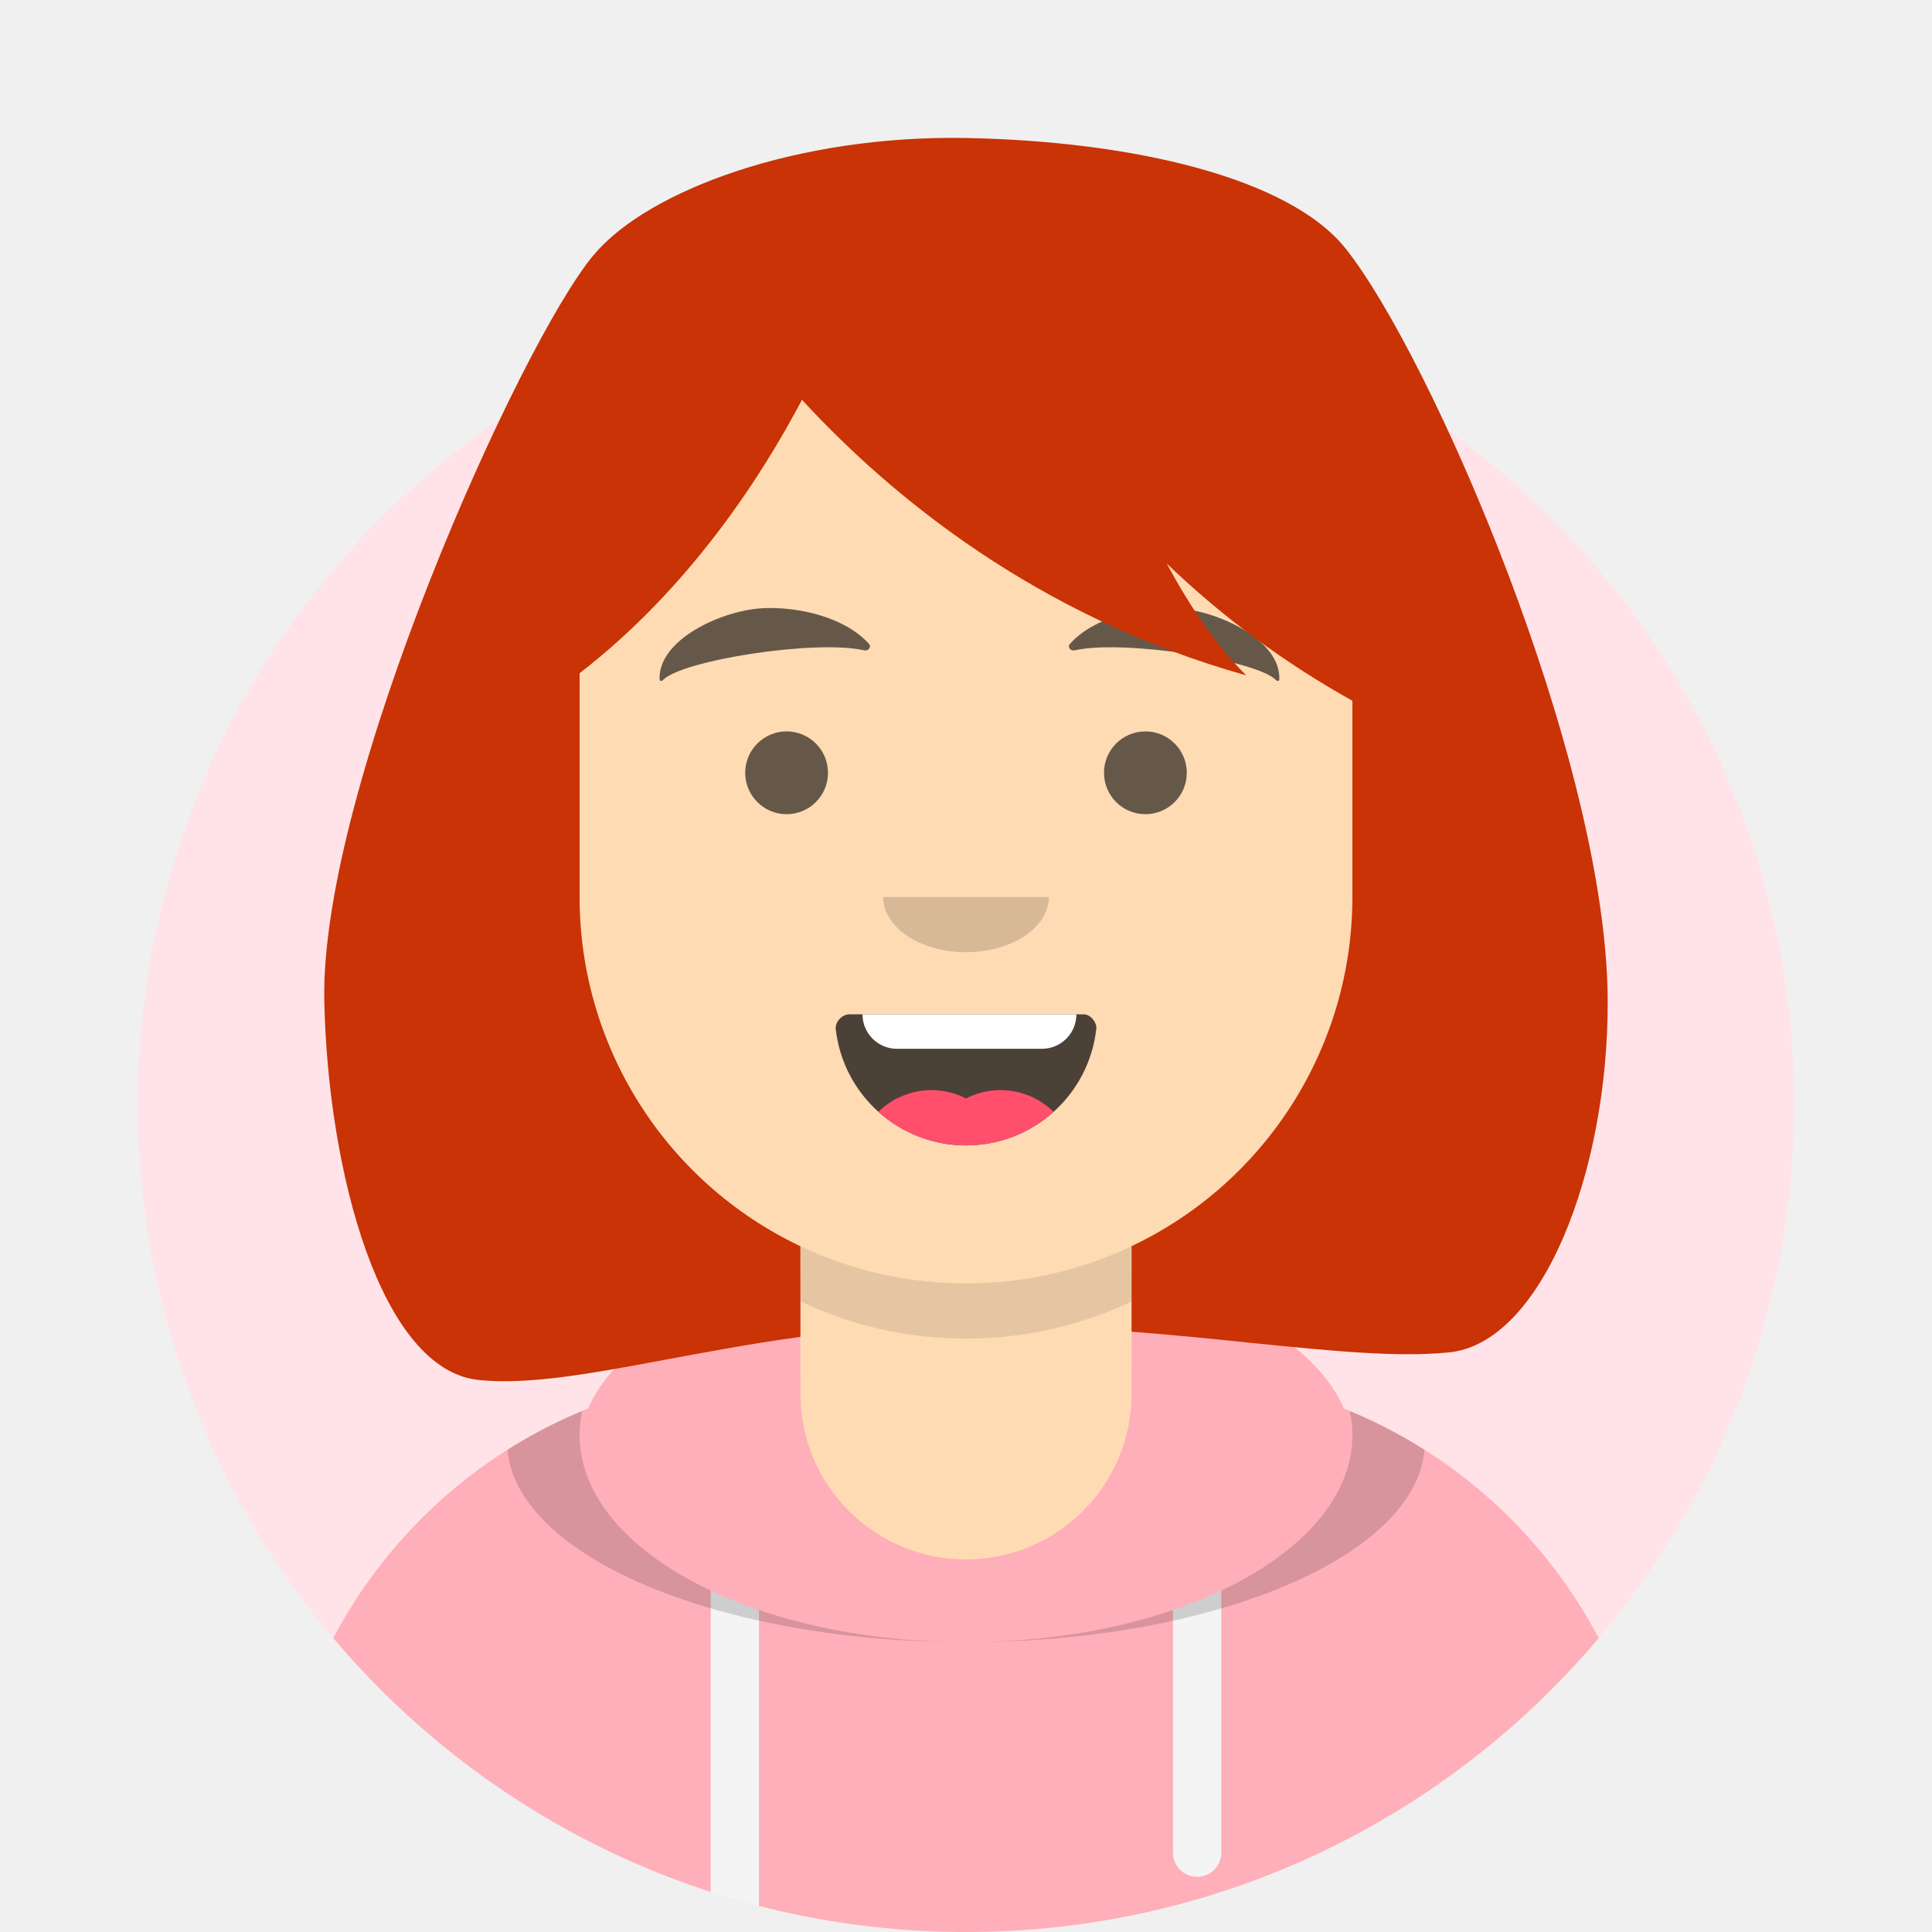
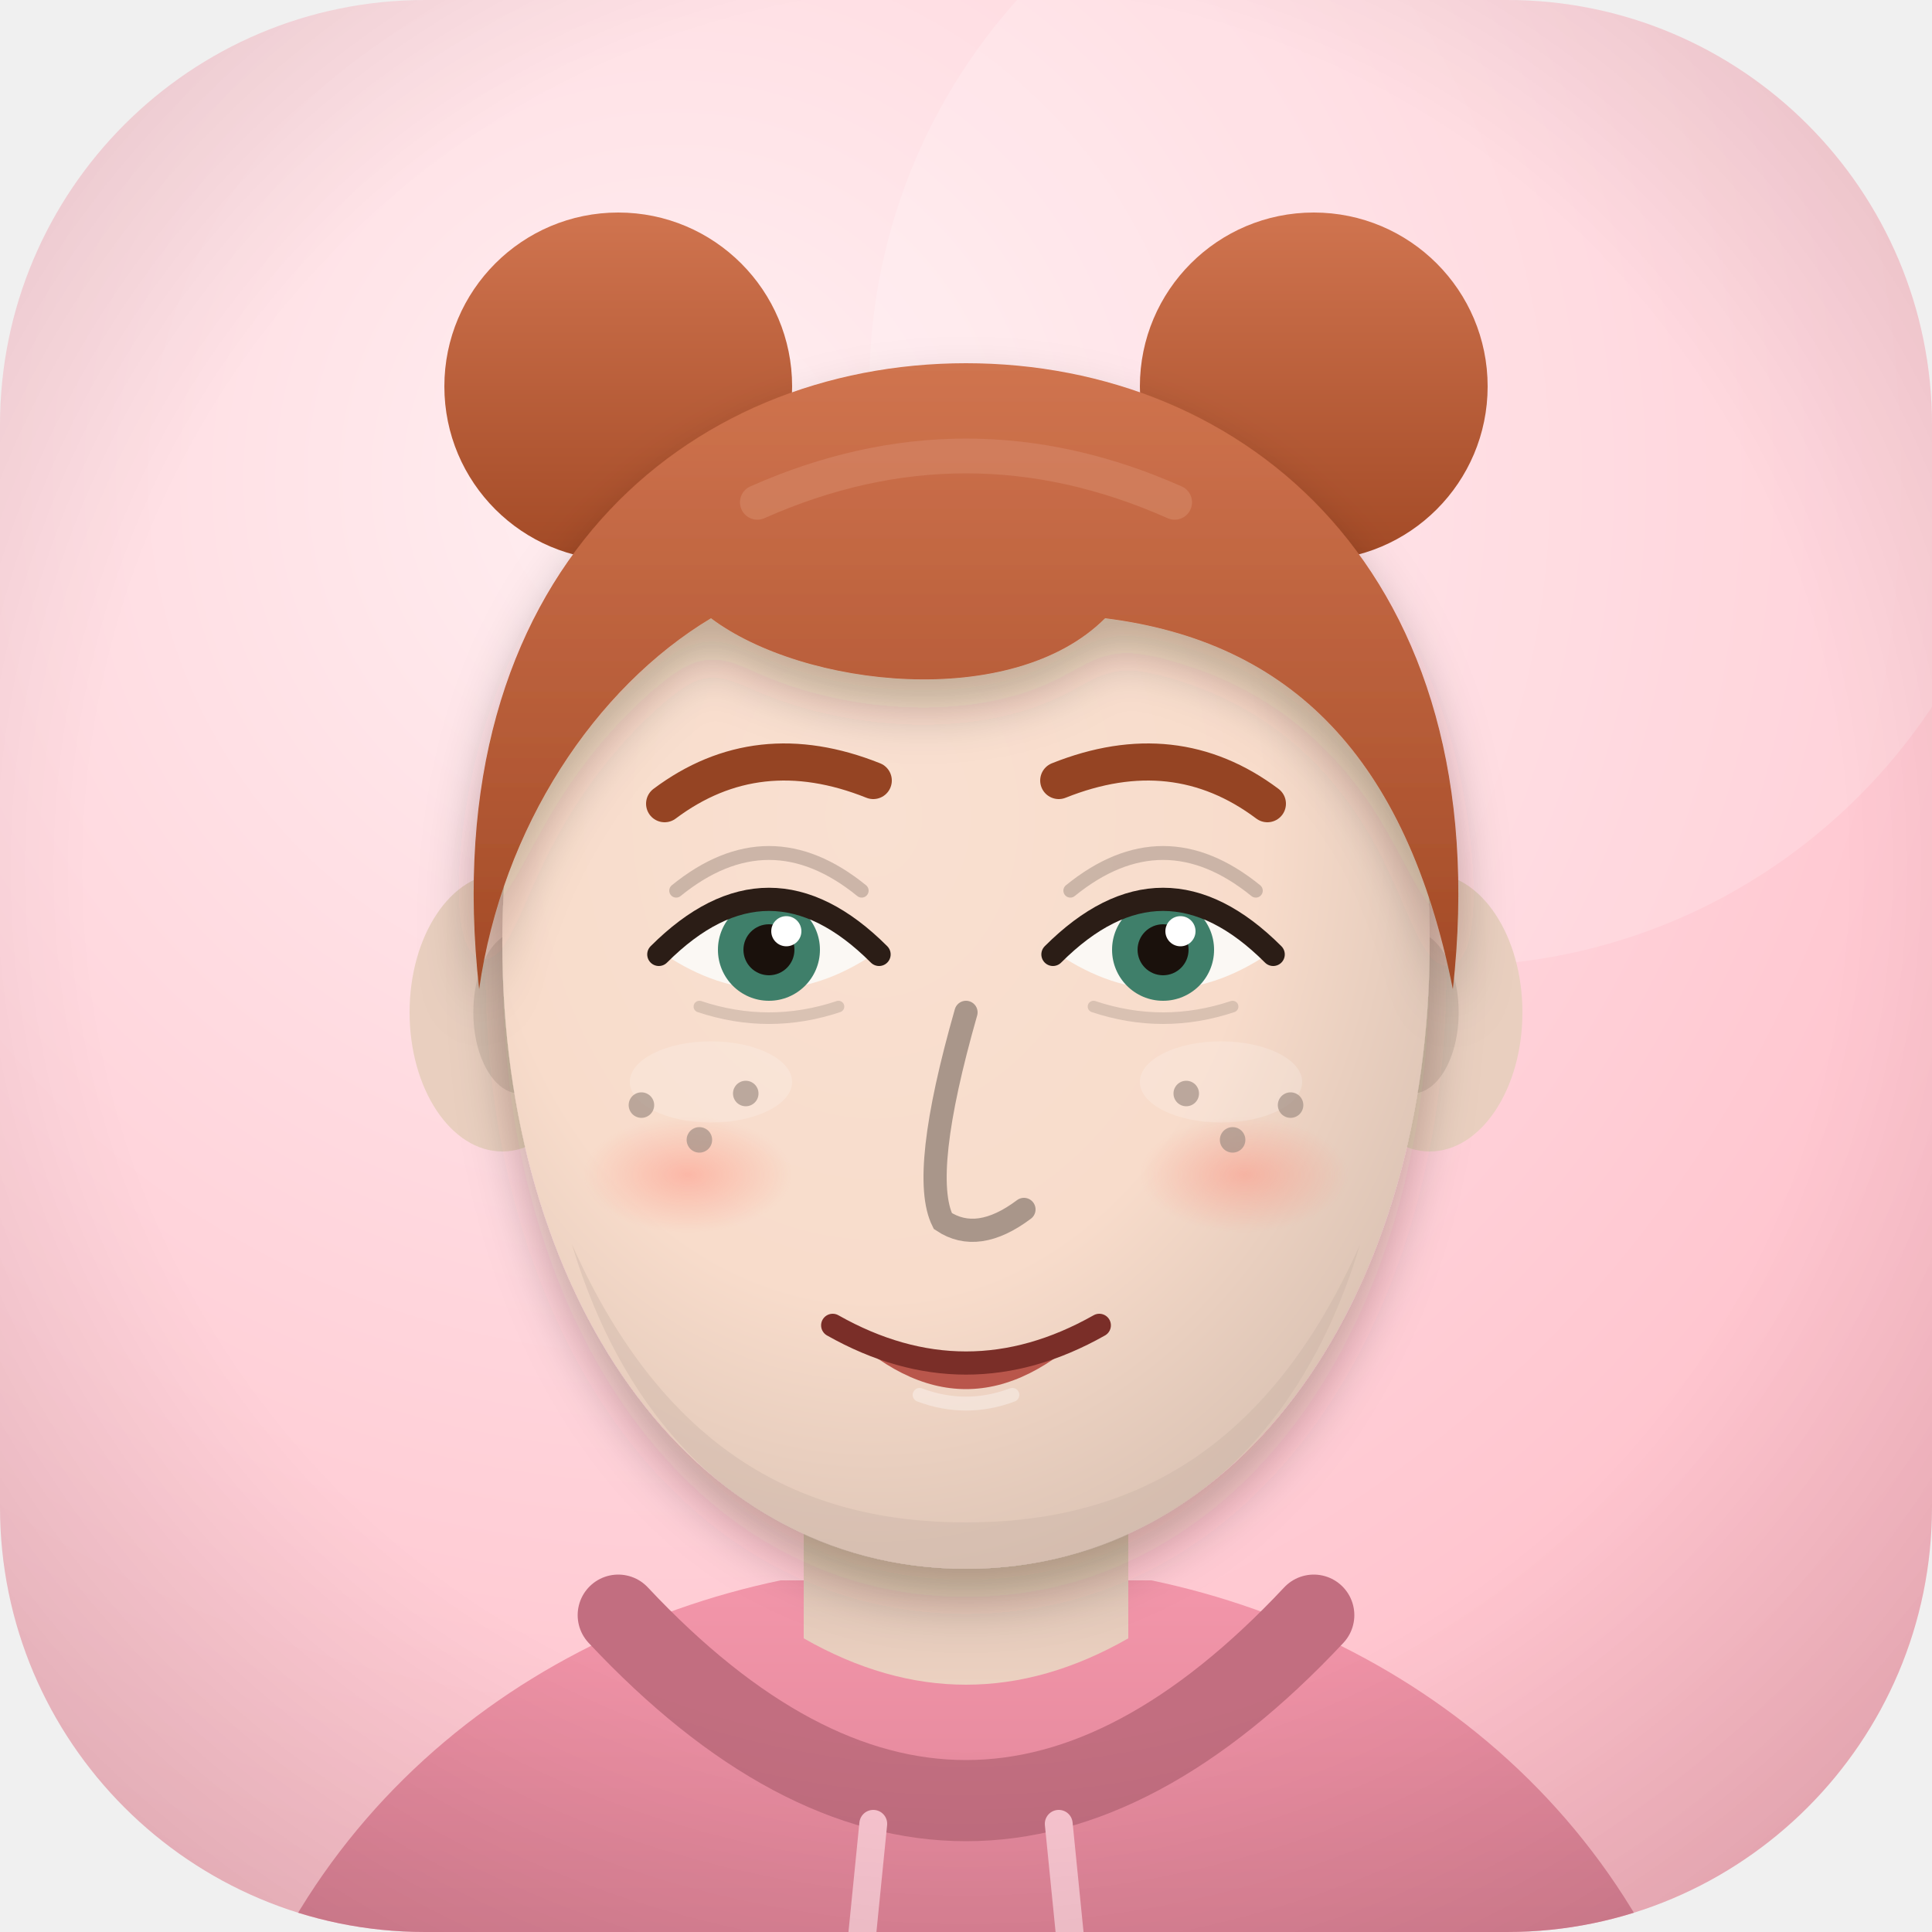
- <svg xmlns="http://www.w3.org/2000/svg" viewBox="0 0 280 280" fill="none" shape-rendering="auto">
-   <mask id="viewboxMask">
-     <rect width="280" height="280" rx="0" ry="0" x="0" y="0" fill="#fff" />
-   </mask>
-   <g mask="url(#viewboxMask)">
-     <g transform="translate(8)">
-       <circle cx="132" cy="160" r="120" fill="#ffe3e8" />
-       <mask id="styleCircle-a" style="mask-type:luminance" maskUnits="userSpaceOnUse" x="0" y="0" width="264" height="280">
-         <path d="M264 0H0v160h12c0 66.27 53.73 120 120 120 66.27 0 120-53.73 120-120h12V0Z" fill="#fff" />
-       </mask>
-       <g mask="url(#styleCircle-a)">
-         <path d="M132 36a56 56 0 0 0-56 56v6.17A12 12 0 0 0 66 110v14a12 12 0 0 0 10.3 11.88 56.04 56.04 0 0 0 31.7 44.73v18.4h-4a72 72 0 0 0-72 72v9h200v-9a72 72 0 0 0-72-72h-4v-18.39a56.04 56.04 0 0 0 31.7-44.73A12 12 0 0 0 198 124v-14a12 12 0 0 0-10-11.83V92a56 56 0 0 0-56-56Z" fill="#ffdbb4" />
-         <path d="M108 180.61v8a55.79 55.79 0 0 0 24 5.39c8.59 0 16.73-1.93 24-5.39v-8a55.79 55.79 0 0 1-24 5.39 55.79 55.79 0 0 1-24-5.39Z" fill="#000" fill-opacity=".1" />
-         <g transform="translate(0 170)">
-           <path d="M108 14.7c-15.52 3.68-27.1 10.83-30.77 19.44A72.02 72.02 0 0 0 32 101v9h200v-9a72.02 72.02 0 0 0-45.23-66.86C183.1 25.53 171.52 18.38 156 14.7V32a24 24 0 1 1-48 0V14.7Z" fill="#ffafb9" />
-           <path d="M102 63.34a67.1 67.1 0 0 1-7-2.82V110h7V63.34ZM162 63.34a67.04 67.04 0 0 0 7-2.82V98.5a3.5 3.5 0 1 1-7 0V63.34Z" fill="#F4F4F4" />
-           <path d="M187.62 34.49a71.79 71.79 0 0 1 10.83 5.63C197.11 55.62 167.87 68 132 68c30.93 0 56-13.43 56-30 0-1.19-.13-2.36-.38-3.51ZM76.38 34.49a16.48 16.48 0 0 0-.38 3.5c0 16.58 25.07 30 56 30-35.87 0-65.1-12.38-66.45-27.88a71.79 71.79 0 0 1 10.83-5.63Z" fill="#000" fill-opacity=".16" />
-         </g>
-         <g transform="translate(78 134)">
-           <path fill-rule="evenodd" clip-rule="evenodd" d="M35.12 15.13a19 19 0 0 0 37.77-.09c.08-.77-.77-2.04-1.85-2.04H37.1C36 13 35 14.18 35.12 15.13Z" fill="#000" fill-opacity=".7" />
-           <path d="M70 13H39a5 5 0 0 0 5 5h21a5 5 0 0 0 5-5Z" fill="#fff" />
-           <path d="M66.7 27.14A10.96 10.96 0 0 0 54 25.2a10.95 10.95 0 0 0-12.7 1.94A18.93 18.93 0 0 0 54 32c4.88 0 9.33-1.84 12.7-4.86Z" fill="#FF4F6D" />
-         </g>
-         <g transform="translate(104 122)">
-           <path fill-rule="evenodd" clip-rule="evenodd" d="M16 8c0 4.42 5.37 8 12 8s12-3.58 12-8" fill="#000" fill-opacity=".16" />
-         </g>
-         <g transform="translate(76 90)">
-           <path d="M36 22a6 6 0 1 1-12 0 6 6 0 0 1 12 0ZM88 22a6 6 0 1 1-12 0 6 6 0 0 1 12 0Z" fill="#000" fill-opacity=".6" />
-         </g>
-         <g transform="translate(76 82)">
-           <path d="M26.55 6.15c-5.8.27-15.2 4.49-14.96 10.34.01.18.3.27.43.12 2.76-2.96 22.32-5.95 29.2-4.36.64.14 1.12-.48.72-.93-3.43-3.85-10.2-5.43-15.4-5.18ZM86.45 6.15c5.8.27 15.2 4.49 14.96 10.34-.01.18-.3.27-.43.12-2.76-2.96-22.32-5.95-29.2-4.36-.64.14-1.12-.48-.72-.93 3.43-3.85 10.2-5.43 15.4-5.18Z" fill-rule="evenodd" clip-rule="evenodd" fill="#000" fill-opacity=".6" />
-         </g>
-         <g transform="translate(-1)">
-           <path d="M40 145c-.62-30.84 28.32-95.2 39-108 7.92-9.5 29.7-17.45 54-17 24.3.45 46.86 5.81 55 16 12.32 15.43 37.87 74.08 38 109 .1 24.8-9.54 49.66-23 51-7.6.76-17.26-.23-28.86-1.4-5.3-.55-11.02-1.13-17.14-1.6V180.6A56 56 0 0 0 189 130v-28.44a130.34 130.34 0 0 1-26.9-19.88c3.35 6.24 7.19 11.9 11.51 16.2-30.57-8.59-51.71-26.16-64.38-39.94C103.39 69.02 92.96 85.23 77 97.57V130a56 56 0 0 0 32 50.61v13.14c-6.95.95-13.41 2.16-19.36 3.27-10.85 2.02-19.98 3.73-27.26 2.98-14.22-1.47-21.88-30.2-22.38-55Z" fill="#c93305" />
-         </g>
-         <g transform="translate(49 72)" />
-         <g transform="translate(62 42)" />
+ <svg xmlns="http://www.w3.org/2000/svg" viewBox="0 0 200 200" width="200" height="200">
+   <defs>
+     <radialGradient id="p3bg" cx="0.35" cy="0.25" r="0.9">
+       <stop offset="0" stop-color="#fff0f2" stop-opacity="1" />
+       <stop offset="1" stop-color="#ffb9c5" stop-opacity="1" />
+     </radialGradient>
+     <radialGradient id="p3sk" cx="0.4" cy="0.35" r="0.7">
+       <stop offset="0" stop-color="#f9e0d1" stop-opacity="1" />
+       <stop offset="0.6" stop-color="#f8dccb" stop-opacity="1" />
+       <stop offset="1" stop-color="#dac2b3" stop-opacity="1" />
+     </radialGradient>
+     <linearGradient id="p3nk" x1="0" y1="0" x2="0" y2="1">
+       <stop offset="0" stop-color="#cbb4a6" stop-opacity="1" />
+       <stop offset="1" stop-color="#ecd1c1" stop-opacity="1" />
+     </linearGradient>
+     <linearGradient id="p3hr" x1="0" y1="0" x2="0" y2="1">
+       <stop offset="0" stop-color="#d0744f" stop-opacity="1" />
+       <stop offset="1" stop-color="#a34a26" stop-opacity="1" />
+     </linearGradient>
+     <linearGradient id="p3cl" x1="0" y1="0" x2="0" y2="1">
+       <stop offset="0" stop-color="#f396aa" stop-opacity="1" />
+       <stop offset="1" stop-color="#ce7588" stop-opacity="1" />
+     </linearGradient>
+     <radialGradient id="p3bl" cx="0.5" cy="0.5" r="0.5">
+       <stop offset="0" stop-color="#ff8b7a" stop-opacity="0.45" />
+       <stop offset="1" stop-color="#ff8b7a" stop-opacity="0" />
+     </radialGradient>
+     <radialGradient id="p3vg" cx="0.5" cy="0.45" r="0.75">
+       <stop offset="0.6" stop-color="#000" stop-opacity="0" />
+       <stop offset="1" stop-color="#000" stop-opacity="0.16" />
+     </radialGradient>
+     <clipPath id="p3cp">
+       <rect width="200" height="200" rx="44" />
+     </clipPath>
+     <filter id="p3rm" x="-20%" y="-20%" width="140%" height="140%">
+       <feDropShadow dx="0" dy="2.5" stdDeviation="2.2" flood-color="#2b1a10" flood-opacity="0.28" />
+     </filter>
+   </defs>
+   <g clip-path="url(#p3cp)">
+     <rect width="200" height="200" fill="url(#p3bg)" />
+     <circle cx="150" cy="40" r="60" fill="#fff" opacity="0.18" />
+     <g transform="translate(100 112) scale(1.2) translate(-100 -104)">
+       <circle cx="70" cy="44" r="15" fill="url(#p3hr)" />
+       <circle cx="130" cy="44" r="15" fill="url(#p3hr)" />
+       <path d="M34 200 C38 170 60 152 84 147 L116 147 C140 152 162 170 166 200 Z" fill="url(#p3cl)" />
+       <path d="M70 150 Q100 182 130 150" stroke="#c26e80" stroke-width="7" fill="none" stroke-linecap="round" />
+       <path d="M92 168 L90 188 M108 168 L110 188" stroke="#f9c5d0" stroke-width="2.4" stroke-linecap="round" />
+       <path d="M86 130 L86 152 Q100 160 114 152 L114 130 Z" fill="url(#p3nk)" />
+       <path d="M86 140 Q100 150 114 140 L114 134 Q100 144 86 134 Z" fill="#baa598" opacity="0.35" />
+       <ellipse cx="60" cy="98" rx="8" ry="12" fill="#e9cfbf" />
+       <ellipse cx="61.5" cy="98" rx="4" ry="7" fill="#c6b0a2" opacity="0.6" />
+       <ellipse cx="140" cy="98" rx="8" ry="12" fill="#e9cfbf" />
+       <ellipse cx="138.5" cy="98" rx="4" ry="7" fill="#c6b0a2" opacity="0.6" />
+       <path d="M100 46 C126 46 140 64 140 92 C140 122 124 146 100 146 C76 146 60 122 60 92 C60 64 74 46 100 46 Z" fill="url(#p3sk)" filter="url(#p3rm)" />
+       <path d="M66 118 C72 138 86 146 100 146 C114 146 128 138 134 118 C126 136 114 142 100 142 C86 142 74 136 66 118 Z" fill="#c6b0a2" opacity="0.35" />
+       <ellipse cx="78" cy="104" rx="7" ry="3.5" fill="#fff" opacity="0.18" />
+       <ellipse cx="122" cy="104" rx="7" ry="3.5" fill="#fff" opacity="0.18" />
+       <ellipse cx="76" cy="112" rx="9" ry="5" fill="url(#p3bl)" />
+       <ellipse cx="124" cy="112" rx="9" ry="5" fill="url(#p3bl)" />
+       <circle cx="72" cy="106" r="1.1" fill="#a18f84" opacity="0.7" />
+       <circle cx="77" cy="109" r="1.1" fill="#a18f84" opacity="0.7" />
+       <circle cx="81" cy="105" r="1.1" fill="#a18f84" opacity="0.7" />
+       <circle cx="119" cy="105" r="1.1" fill="#a18f84" opacity="0.7" />
+       <circle cx="123" cy="109" r="1.1" fill="#a18f84" opacity="0.7" />
+       <circle cx="128" cy="106" r="1.1" fill="#a18f84" opacity="0.7" />
+       <path d="M74 80 Q82 74 92 78" stroke="#954423" stroke-width="3.2" fill="none" stroke-linecap="round" />
+       <path d="M126 80 Q118 74 108 78" stroke="#954423" stroke-width="3.2" fill="none" stroke-linecap="round" />
+       <path d="M74 93 Q83 84 92 93 Q83 99 74 93 Z" fill="#fbf8f4" />
+       <circle cx="83" cy="92.6" r="4.4" fill="#3f7f6a" />
+       <circle cx="83" cy="92.6" r="2.2" fill="#1a110c" />
+       <circle cx="84.5" cy="91" r="1.3" fill="#fff" />
+       <path d="M73.5 93 Q83 83.5 92.5 93" stroke="#2b1d16" stroke-width="2" fill="none" stroke-linecap="round" />
+       <path d="M75 87.5 Q83 81 91 87.5" stroke="#ae9a8e" stroke-width="1.2" fill="none" opacity="0.6" stroke-linecap="round" />
+       <path d="M77 97.5 Q83 99.5 89 97.5" stroke="#baa598" stroke-width="1" fill="none" opacity="0.5" stroke-linecap="round" />
+       <path d="M108 93 Q117 84 126 93 Q117 99 108 93 Z" fill="#fbf8f4" />
+       <circle cx="117" cy="92.6" r="4.4" fill="#3f7f6a" />
+       <circle cx="117" cy="92.6" r="2.2" fill="#1a110c" />
+       <circle cx="118.5" cy="91" r="1.3" fill="#fff" />
+       <path d="M107.5 93 Q117 83.5 126.5 93" stroke="#2b1d16" stroke-width="2" fill="none" stroke-linecap="round" />
+       <path d="M109 87.5 Q117 81 125 87.5" stroke="#ae9a8e" stroke-width="1.2" fill="none" opacity="0.6" stroke-linecap="round" />
+       <path d="M111 97.5 Q117 99.5 123 97.5" stroke="#baa598" stroke-width="1" fill="none" opacity="0.5" stroke-linecap="round" />
+       <path d="M100 98 Q96 112 98 116 Q101 118 105 115" stroke="#a9968a" stroke-width="2" fill="none" stroke-linecap="round" />
+       <path d="M89 125 Q100 131 111 125 Q100 136 89 125 Z" fill="#b9564b" />
+       <path d="M88.5 125 Q100 131.5 111.5 125" stroke="#7a2e28" stroke-width="2" fill="none" stroke-linecap="round" />
+       <path d="M96 131 Q100 132.5 104 131" stroke="#fff" stroke-width="1.2" fill="none" opacity="0.35" stroke-linecap="round" />
+       <g filter="url(#p3rm)">
+         <path d="M58 96 C54 60 76 42 100 42 C124 42 146 60 142 96 C138 76 128 66 112 64 C104 72 86 70 78 64 C68 70 60 82 58 96 Z" fill="url(#p3hr)" />
+         <path d="M82 54 Q100 46 118 54" stroke="#d78869" stroke-width="3" fill="none" stroke-linecap="round" opacity="0.55" />
      </g>
    </g>
+     <rect width="200" height="200" fill="url(#p3vg)" />
  </g>
</svg>
